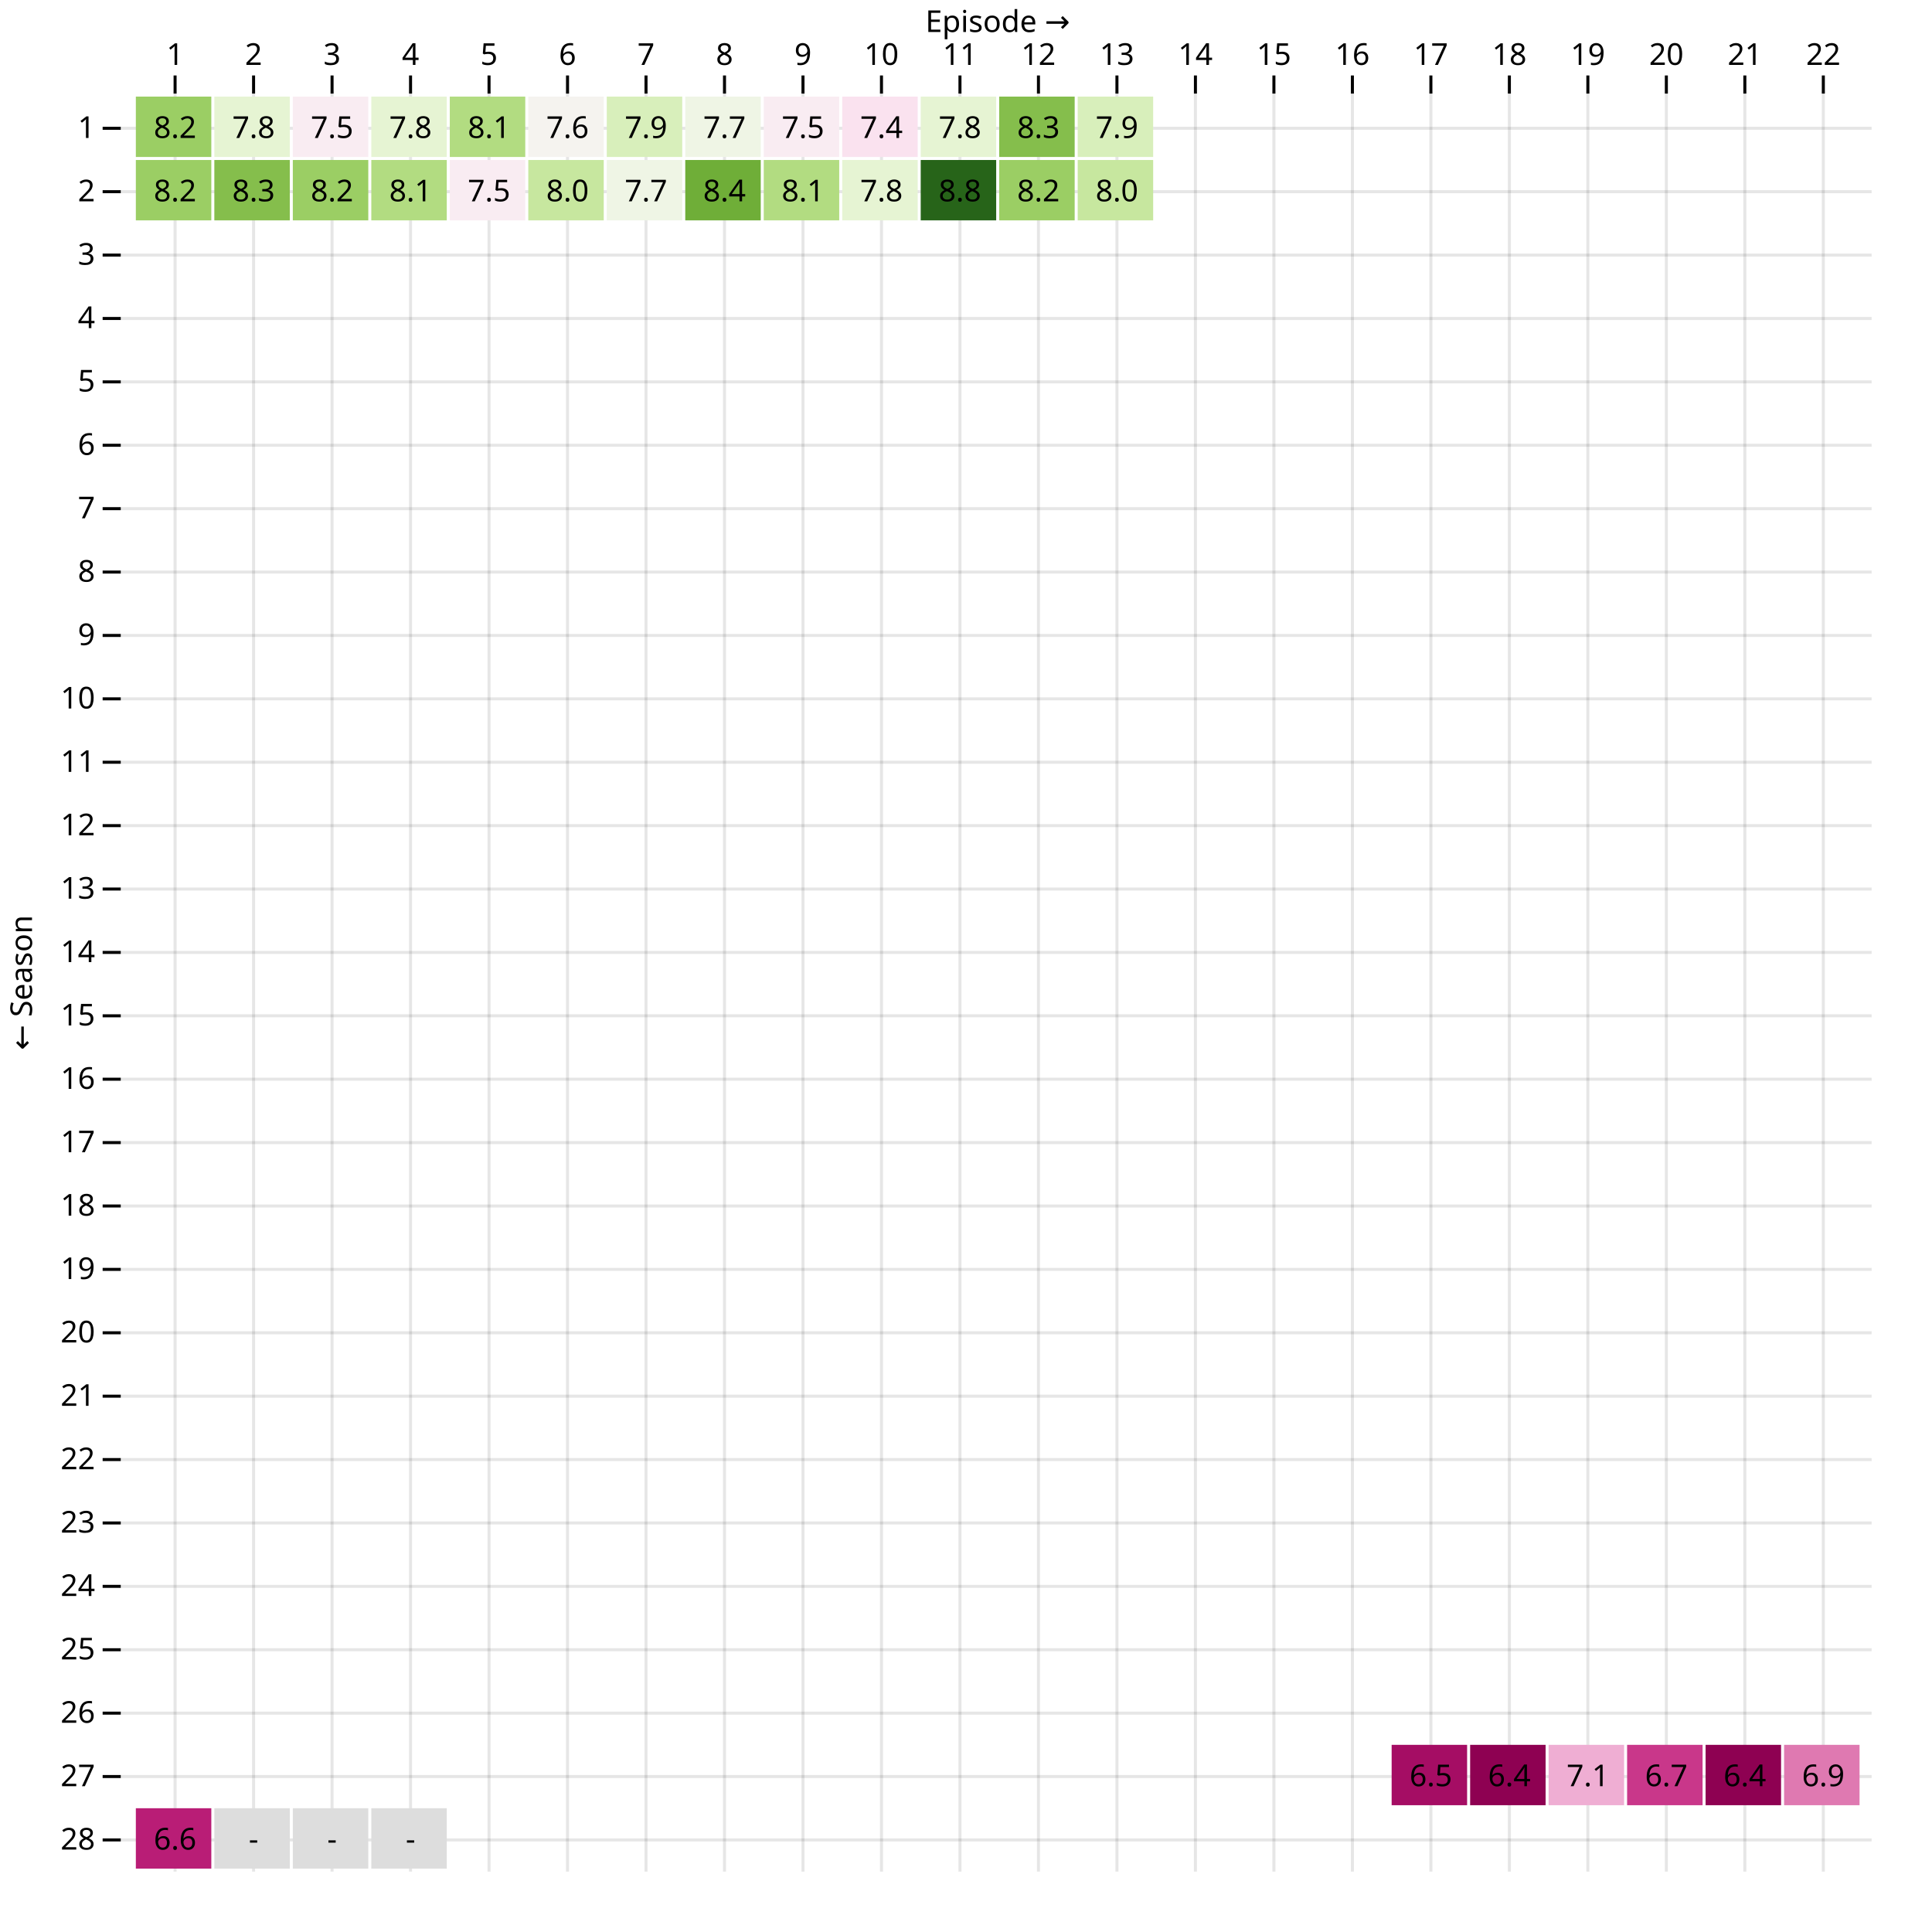
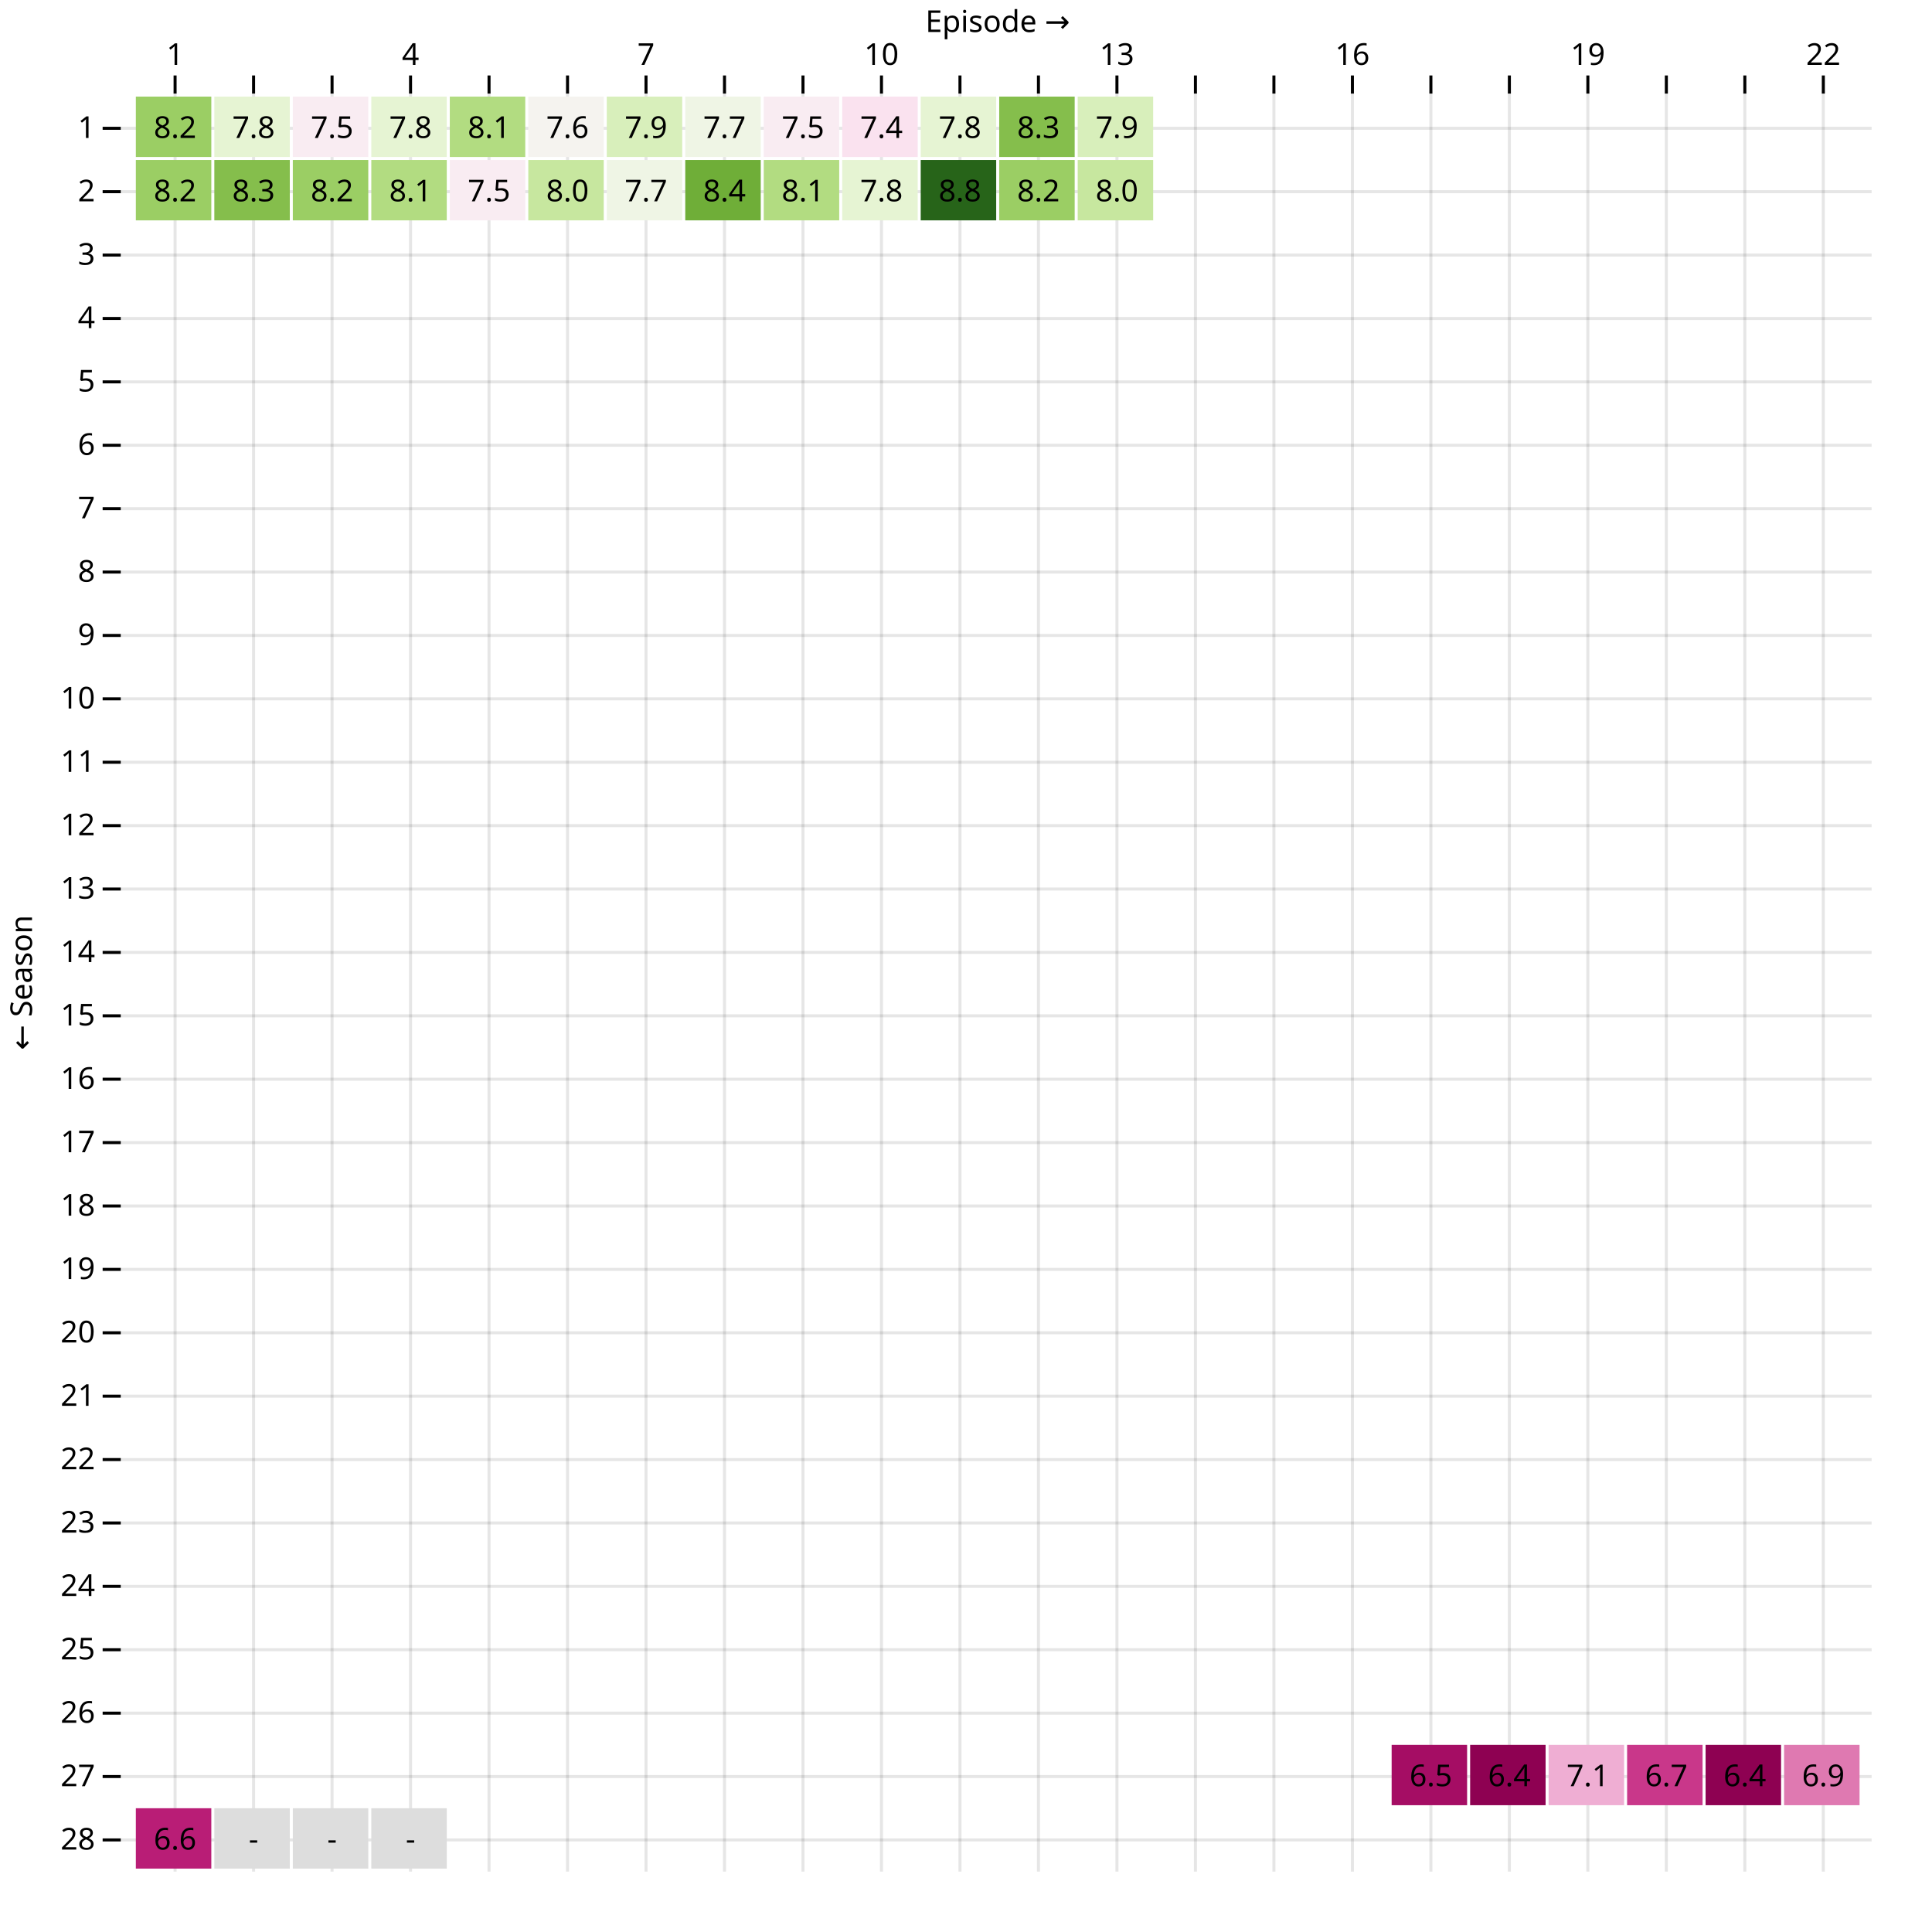
<svg xmlns="http://www.w3.org/2000/svg" class="plot" fill="currentColor" font-family="system-ui, sans-serif" font-size="10" text-anchor="middle" width="640" height="640" viewBox="0 0 640 640">
  <style>
    .plot {
      display: block;
      background: white;
      height: auto;
      height: intrinsic;
      max-width: 100%;
    }

    .plot text,
    .plot tspan {
      white-space: pre;
    }
  </style>
  <g aria-label="y-grid" stroke="currentColor" stroke-opacity="0.1" transform="translate(0,10.5)">
    <line x1="40" x2="620" y1="32" y2="32" />
    <line x1="40" x2="620" y1="53" y2="53" />
    <line x1="40" x2="620" y1="74" y2="74" />
    <line x1="40" x2="620" y1="95" y2="95" />
    <line x1="40" x2="620" y1="116" y2="116" />
    <line x1="40" x2="620" y1="137" y2="137" />
    <line x1="40" x2="620" y1="158" y2="158" />
    <line x1="40" x2="620" y1="179" y2="179" />
    <line x1="40" x2="620" y1="200" y2="200" />
    <line x1="40" x2="620" y1="221" y2="221" />
    <line x1="40" x2="620" y1="242" y2="242" />
    <line x1="40" x2="620" y1="263" y2="263" />
    <line x1="40" x2="620" y1="284" y2="284" />
    <line x1="40" x2="620" y1="305" y2="305" />
    <line x1="40" x2="620" y1="326" y2="326" />
    <line x1="40" x2="620" y1="347" y2="347" />
    <line x1="40" x2="620" y1="368" y2="368" />
    <line x1="40" x2="620" y1="389" y2="389" />
    <line x1="40" x2="620" y1="410" y2="410" />
    <line x1="40" x2="620" y1="431" y2="431" />
    <line x1="40" x2="620" y1="452" y2="452" />
    <line x1="40" x2="620" y1="473" y2="473" />
    <line x1="40" x2="620" y1="494" y2="494" />
    <line x1="40" x2="620" y1="515" y2="515" />
    <line x1="40" x2="620" y1="536" y2="536" />
    <line x1="40" x2="620" y1="557" y2="557" />
    <line x1="40" x2="620" y1="578" y2="578" />
    <line x1="40" x2="620" y1="599" y2="599" />
  </g>
  <g aria-label="y-axis tick" fill="none" stroke="currentColor" transform="translate(0,10.5)">
    <path transform="translate(40,32)" d="M0,0L-6,0" />
    <path transform="translate(40,53)" d="M0,0L-6,0" />
    <path transform="translate(40,74)" d="M0,0L-6,0" />
    <path transform="translate(40,95)" d="M0,0L-6,0" />
    <path transform="translate(40,116)" d="M0,0L-6,0" />
    <path transform="translate(40,137)" d="M0,0L-6,0" />
    <path transform="translate(40,158)" d="M0,0L-6,0" />
    <path transform="translate(40,179)" d="M0,0L-6,0" />
    <path transform="translate(40,200)" d="M0,0L-6,0" />
    <path transform="translate(40,221)" d="M0,0L-6,0" />
    <path transform="translate(40,242)" d="M0,0L-6,0" />
    <path transform="translate(40,263)" d="M0,0L-6,0" />
    <path transform="translate(40,284)" d="M0,0L-6,0" />
    <path transform="translate(40,305)" d="M0,0L-6,0" />
    <path transform="translate(40,326)" d="M0,0L-6,0" />
    <path transform="translate(40,347)" d="M0,0L-6,0" />
    <path transform="translate(40,368)" d="M0,0L-6,0" />
    <path transform="translate(40,389)" d="M0,0L-6,0" />
    <path transform="translate(40,410)" d="M0,0L-6,0" />
    <path transform="translate(40,431)" d="M0,0L-6,0" />
    <path transform="translate(40,452)" d="M0,0L-6,0" />
    <path transform="translate(40,473)" d="M0,0L-6,0" />
    <path transform="translate(40,494)" d="M0,0L-6,0" />
    <path transform="translate(40,515)" d="M0,0L-6,0" />
    <path transform="translate(40,536)" d="M0,0L-6,0" />
    <path transform="translate(40,557)" d="M0,0L-6,0" />
    <path transform="translate(40,578)" d="M0,0L-6,0" />
    <path transform="translate(40,599)" d="M0,0L-6,0" />
  </g>
  <g aria-label="y-axis tick label" text-anchor="end" font-variant="tabular-nums" transform="translate(-8.5,10.5)">
    <text y="0.32em" transform="translate(40,32)">1</text>
    <text y="0.32em" transform="translate(40,53)">2</text>
    <text y="0.32em" transform="translate(40,74)">3</text>
    <text y="0.32em" transform="translate(40,95)">4</text>
    <text y="0.32em" transform="translate(40,116)">5</text>
    <text y="0.32em" transform="translate(40,137)">6</text>
    <text y="0.32em" transform="translate(40,158)">7</text>
    <text y="0.32em" transform="translate(40,179)">8</text>
    <text y="0.32em" transform="translate(40,200)">9</text>
    <text y="0.32em" transform="translate(40,221)">10</text>
    <text y="0.32em" transform="translate(40,242)">11</text>
    <text y="0.32em" transform="translate(40,263)">12</text>
    <text y="0.32em" transform="translate(40,284)">13</text>
    <text y="0.32em" transform="translate(40,305)">14</text>
    <text y="0.32em" transform="translate(40,326)">15</text>
    <text y="0.32em" transform="translate(40,347)">16</text>
    <text y="0.32em" transform="translate(40,368)">17</text>
    <text y="0.32em" transform="translate(40,389)">18</text>
    <text y="0.32em" transform="translate(40,410)">19</text>
    <text y="0.32em" transform="translate(40,431)">20</text>
    <text y="0.32em" transform="translate(40,452)">21</text>
    <text y="0.32em" transform="translate(40,473)">22</text>
    <text y="0.32em" transform="translate(40,494)">23</text>
    <text y="0.32em" transform="translate(40,515)">24</text>
    <text y="0.32em" transform="translate(40,536)">25</text>
    <text y="0.32em" transform="translate(40,557)">26</text>
    <text y="0.32em" transform="translate(40,578)">27</text>
    <text y="0.32em" transform="translate(40,599)">28</text>
  </g>
  <g aria-label="y-axis label" transform="translate(-36.5,0.5)">
    <text y="0.71em" transform="translate(40,325) rotate(-90)">← Season</text>
  </g>
  <g aria-label="x-grid" stroke="currentColor" stroke-opacity="0.1" transform="translate(13,0)">
    <line x1="45" x2="45" y1="30" y2="620" />
    <line x1="71" x2="71" y1="30" y2="620" />
    <line x1="97" x2="97" y1="30" y2="620" />
    <line x1="123" x2="123" y1="30" y2="620" />
    <line x1="149" x2="149" y1="30" y2="620" />
    <line x1="175" x2="175" y1="30" y2="620" />
    <line x1="201" x2="201" y1="30" y2="620" />
    <line x1="227" x2="227" y1="30" y2="620" />
    <line x1="253" x2="253" y1="30" y2="620" />
    <line x1="279" x2="279" y1="30" y2="620" />
    <line x1="305" x2="305" y1="30" y2="620" />
    <line x1="331" x2="331" y1="30" y2="620" />
    <line x1="357" x2="357" y1="30" y2="620" />
    <line x1="383" x2="383" y1="30" y2="620" />
    <line x1="409" x2="409" y1="30" y2="620" />
    <line x1="435" x2="435" y1="30" y2="620" />
    <line x1="461" x2="461" y1="30" y2="620" />
    <line x1="487" x2="487" y1="30" y2="620" />
    <line x1="513" x2="513" y1="30" y2="620" />
    <line x1="539" x2="539" y1="30" y2="620" />
    <line x1="565" x2="565" y1="30" y2="620" />
    <line x1="591" x2="591" y1="30" y2="620" />
  </g>
  <g aria-label="x-axis tick" fill="none" stroke="currentColor" transform="translate(13,1)">
    <path transform="translate(45,30)" d="M0,0L0,-6" />
    <path transform="translate(71,30)" d="M0,0L0,-6" />
    <path transform="translate(97,30)" d="M0,0L0,-6" />
    <path transform="translate(123,30)" d="M0,0L0,-6" />
    <path transform="translate(149,30)" d="M0,0L0,-6" />
    <path transform="translate(175,30)" d="M0,0L0,-6" />
    <path transform="translate(201,30)" d="M0,0L0,-6" />
    <path transform="translate(227,30)" d="M0,0L0,-6" />
    <path transform="translate(253,30)" d="M0,0L0,-6" />
    <path transform="translate(279,30)" d="M0,0L0,-6" />
    <path transform="translate(305,30)" d="M0,0L0,-6" />
    <path transform="translate(331,30)" d="M0,0L0,-6" />
    <path transform="translate(357,30)" d="M0,0L0,-6" />
    <path transform="translate(383,30)" d="M0,0L0,-6" />
    <path transform="translate(409,30)" d="M0,0L0,-6" />
    <path transform="translate(435,30)" d="M0,0L0,-6" />
    <path transform="translate(461,30)" d="M0,0L0,-6" />
    <path transform="translate(487,30)" d="M0,0L0,-6" />
    <path transform="translate(513,30)" d="M0,0L0,-6" />
    <path transform="translate(539,30)" d="M0,0L0,-6" />
    <path transform="translate(565,30)" d="M0,0L0,-6" />
    <path transform="translate(591,30)" d="M0,0L0,-6" />
  </g>
  <g aria-label="x-axis tick label" font-variant="tabular-nums" transform="translate(13,-8.5)">
    <text transform="translate(45,30)">1</text>
-     <text transform="translate(71,30)">2</text>
-     <text transform="translate(97,30)">3</text>
    <text transform="translate(123,30)">4</text>
-     <text transform="translate(149,30)">5</text>
-     <text transform="translate(175,30)">6</text>
    <text transform="translate(201,30)">7</text>
-     <text transform="translate(227,30)">8</text>
-     <text transform="translate(253,30)">9</text>
    <text transform="translate(279,30)">10</text>
-     <text transform="translate(305,30)">11</text>
-     <text transform="translate(331,30)">12</text>
    <text transform="translate(357,30)">13</text>
-     <text transform="translate(383,30)">14</text>
-     <text transform="translate(409,30)">15</text>
    <text transform="translate(435,30)">16</text>
-     <text transform="translate(461,30)">17</text>
-     <text transform="translate(487,30)">18</text>
    <text transform="translate(513,30)">19</text>
-     <text transform="translate(539,30)">20</text>
-     <text transform="translate(565,30)">21</text>
    <text transform="translate(591,30)">22</text>
  </g>
  <g aria-label="x-axis label" transform="translate(0.5,-26.5)">
    <text y="0.71em" transform="translate(330,30)">Episode →</text>
  </g>
  <g aria-label="cell">
    <rect x="45" width="25" y="32" height="20" fill="rgb(155, 206, 100)" />
    <rect x="71" width="25" y="32" height="20" fill="rgb(230, 244, 211)" />
    <rect x="97" width="25" y="32" height="20" fill="rgb(249, 236, 242)" />
    <rect x="123" width="25" y="32" height="20" fill="rgb(230, 244, 211)" />
    <rect x="149" width="25" y="32" height="20" fill="rgb(178, 220, 129)" />
    <rect x="175" width="25" y="32" height="20" fill="rgb(245, 243, 239)" />
    <rect x="201" width="25" y="32" height="20" fill="rgb(216, 239, 187)" />
    <rect x="227" width="25" y="32" height="20" fill="rgb(239, 245, 229)" />
    <rect x="253" width="25" y="32" height="20" fill="rgb(249, 236, 242)" />
    <rect x="279" width="25" y="32" height="20" fill="rgb(250, 226, 239)" />
    <rect x="305" width="25" y="32" height="20" fill="rgb(230, 244, 211)" />
    <rect x="331" width="25" y="32" height="20" fill="rgb(133, 190, 76)" />
    <rect x="357" width="25" y="32" height="20" fill="rgb(216, 239, 187)" />
    <rect x="45" width="25" y="53" height="20" fill="rgb(155, 206, 100)" />
    <rect x="71" width="25" y="53" height="20" fill="rgb(133, 190, 76)" />
    <rect x="97" width="25" y="53" height="20" fill="rgb(155, 206, 100)" />
    <rect x="123" width="25" y="53" height="20" fill="rgb(178, 220, 129)" />
    <rect x="149" width="25" y="53" height="20" fill="rgb(249, 236, 242)" />
    <rect x="175" width="25" y="53" height="20" fill="rgb(199, 231, 159)" />
    <rect x="201" width="25" y="53" height="20" fill="rgb(239, 245, 229)" />
    <rect x="227" width="25" y="53" height="20" fill="rgb(111, 174, 56)" />
    <rect x="253" width="25" y="53" height="20" fill="rgb(178, 220, 129)" />
    <rect x="279" width="25" y="53" height="20" fill="rgb(230, 244, 211)" />
    <rect x="305" width="25" y="53" height="20" fill="rgb(39, 100, 25)" />
    <rect x="331" width="25" y="53" height="20" fill="rgb(155, 206, 100)" />
    <rect x="357" width="25" y="53" height="20" fill="rgb(199, 231, 159)" />
    <rect x="461" width="25" y="578" height="20" fill="rgb(165, 13, 100)" />
    <rect x="487" width="25" y="578" height="20" fill="rgb(142, 1, 82)" />
    <rect x="513" width="25" y="578" height="20" fill="rgb(239, 174, 211)" />
    <rect x="539" width="25" y="578" height="20" fill="rgb(201, 55, 138)" />
    <rect x="565" width="25" y="578" height="20" fill="rgb(142, 1, 82)" />
    <rect x="591" width="25" y="578" height="20" fill="rgb(223, 121, 177)" />
    <rect x="45" width="25" y="599" height="20" fill="rgb(185, 29, 118)" />
    <rect x="71" width="25" y="599" height="20" fill="#ddd" />
    <rect x="97" width="25" y="599" height="20" fill="#ddd" />
    <rect x="123" width="25" y="599" height="20" fill="#ddd" />
  </g>
  <g aria-label="text" transform="translate(13,10.5)">
    <text y="0.32em" transform="translate(45,32)">8.2</text>
    <text y="0.32em" transform="translate(71,32)">7.8</text>
    <text y="0.32em" transform="translate(97,32)">7.5</text>
    <text y="0.32em" transform="translate(123,32)">7.8</text>
    <text y="0.32em" transform="translate(149,32)">8.1</text>
    <text y="0.32em" transform="translate(175,32)">7.6</text>
    <text y="0.32em" transform="translate(201,32)">7.9</text>
    <text y="0.32em" transform="translate(227,32)">7.7</text>
    <text y="0.32em" transform="translate(253,32)">7.5</text>
    <text y="0.32em" transform="translate(279,32)">7.4</text>
    <text y="0.32em" transform="translate(305,32)">7.8</text>
    <text y="0.32em" transform="translate(331,32)">8.3</text>
    <text y="0.32em" transform="translate(357,32)">7.9</text>
    <text y="0.32em" transform="translate(45,53)">8.2</text>
    <text y="0.32em" transform="translate(71,53)">8.3</text>
    <text y="0.32em" transform="translate(97,53)">8.2</text>
    <text y="0.32em" transform="translate(123,53)">8.1</text>
    <text y="0.32em" transform="translate(149,53)">7.5</text>
    <text y="0.32em" transform="translate(175,53)">8.0</text>
    <text y="0.32em" transform="translate(201,53)">7.7</text>
    <text y="0.32em" transform="translate(227,53)">8.4</text>
    <text y="0.32em" transform="translate(253,53)">8.1</text>
    <text y="0.32em" transform="translate(279,53)">7.8</text>
    <text y="0.32em" transform="translate(305,53)">8.8</text>
    <text y="0.32em" transform="translate(331,53)">8.2</text>
    <text y="0.32em" transform="translate(357,53)">8.0</text>
    <text y="0.32em" transform="translate(461,578)">6.5</text>
    <text y="0.32em" transform="translate(487,578)">6.4</text>
    <text y="0.32em" transform="translate(513,578)">7.1</text>
    <text y="0.32em" transform="translate(539,578)">6.7</text>
    <text y="0.32em" transform="translate(565,578)">6.4</text>
    <text y="0.32em" transform="translate(591,578)">6.9</text>
    <text y="0.32em" transform="translate(45,599)">6.6</text>
    <text y="0.32em" transform="translate(71,599)">-</text>
    <text y="0.32em" transform="translate(97,599)">-</text>
    <text y="0.32em" transform="translate(123,599)">-</text>
  </g>
</svg>
